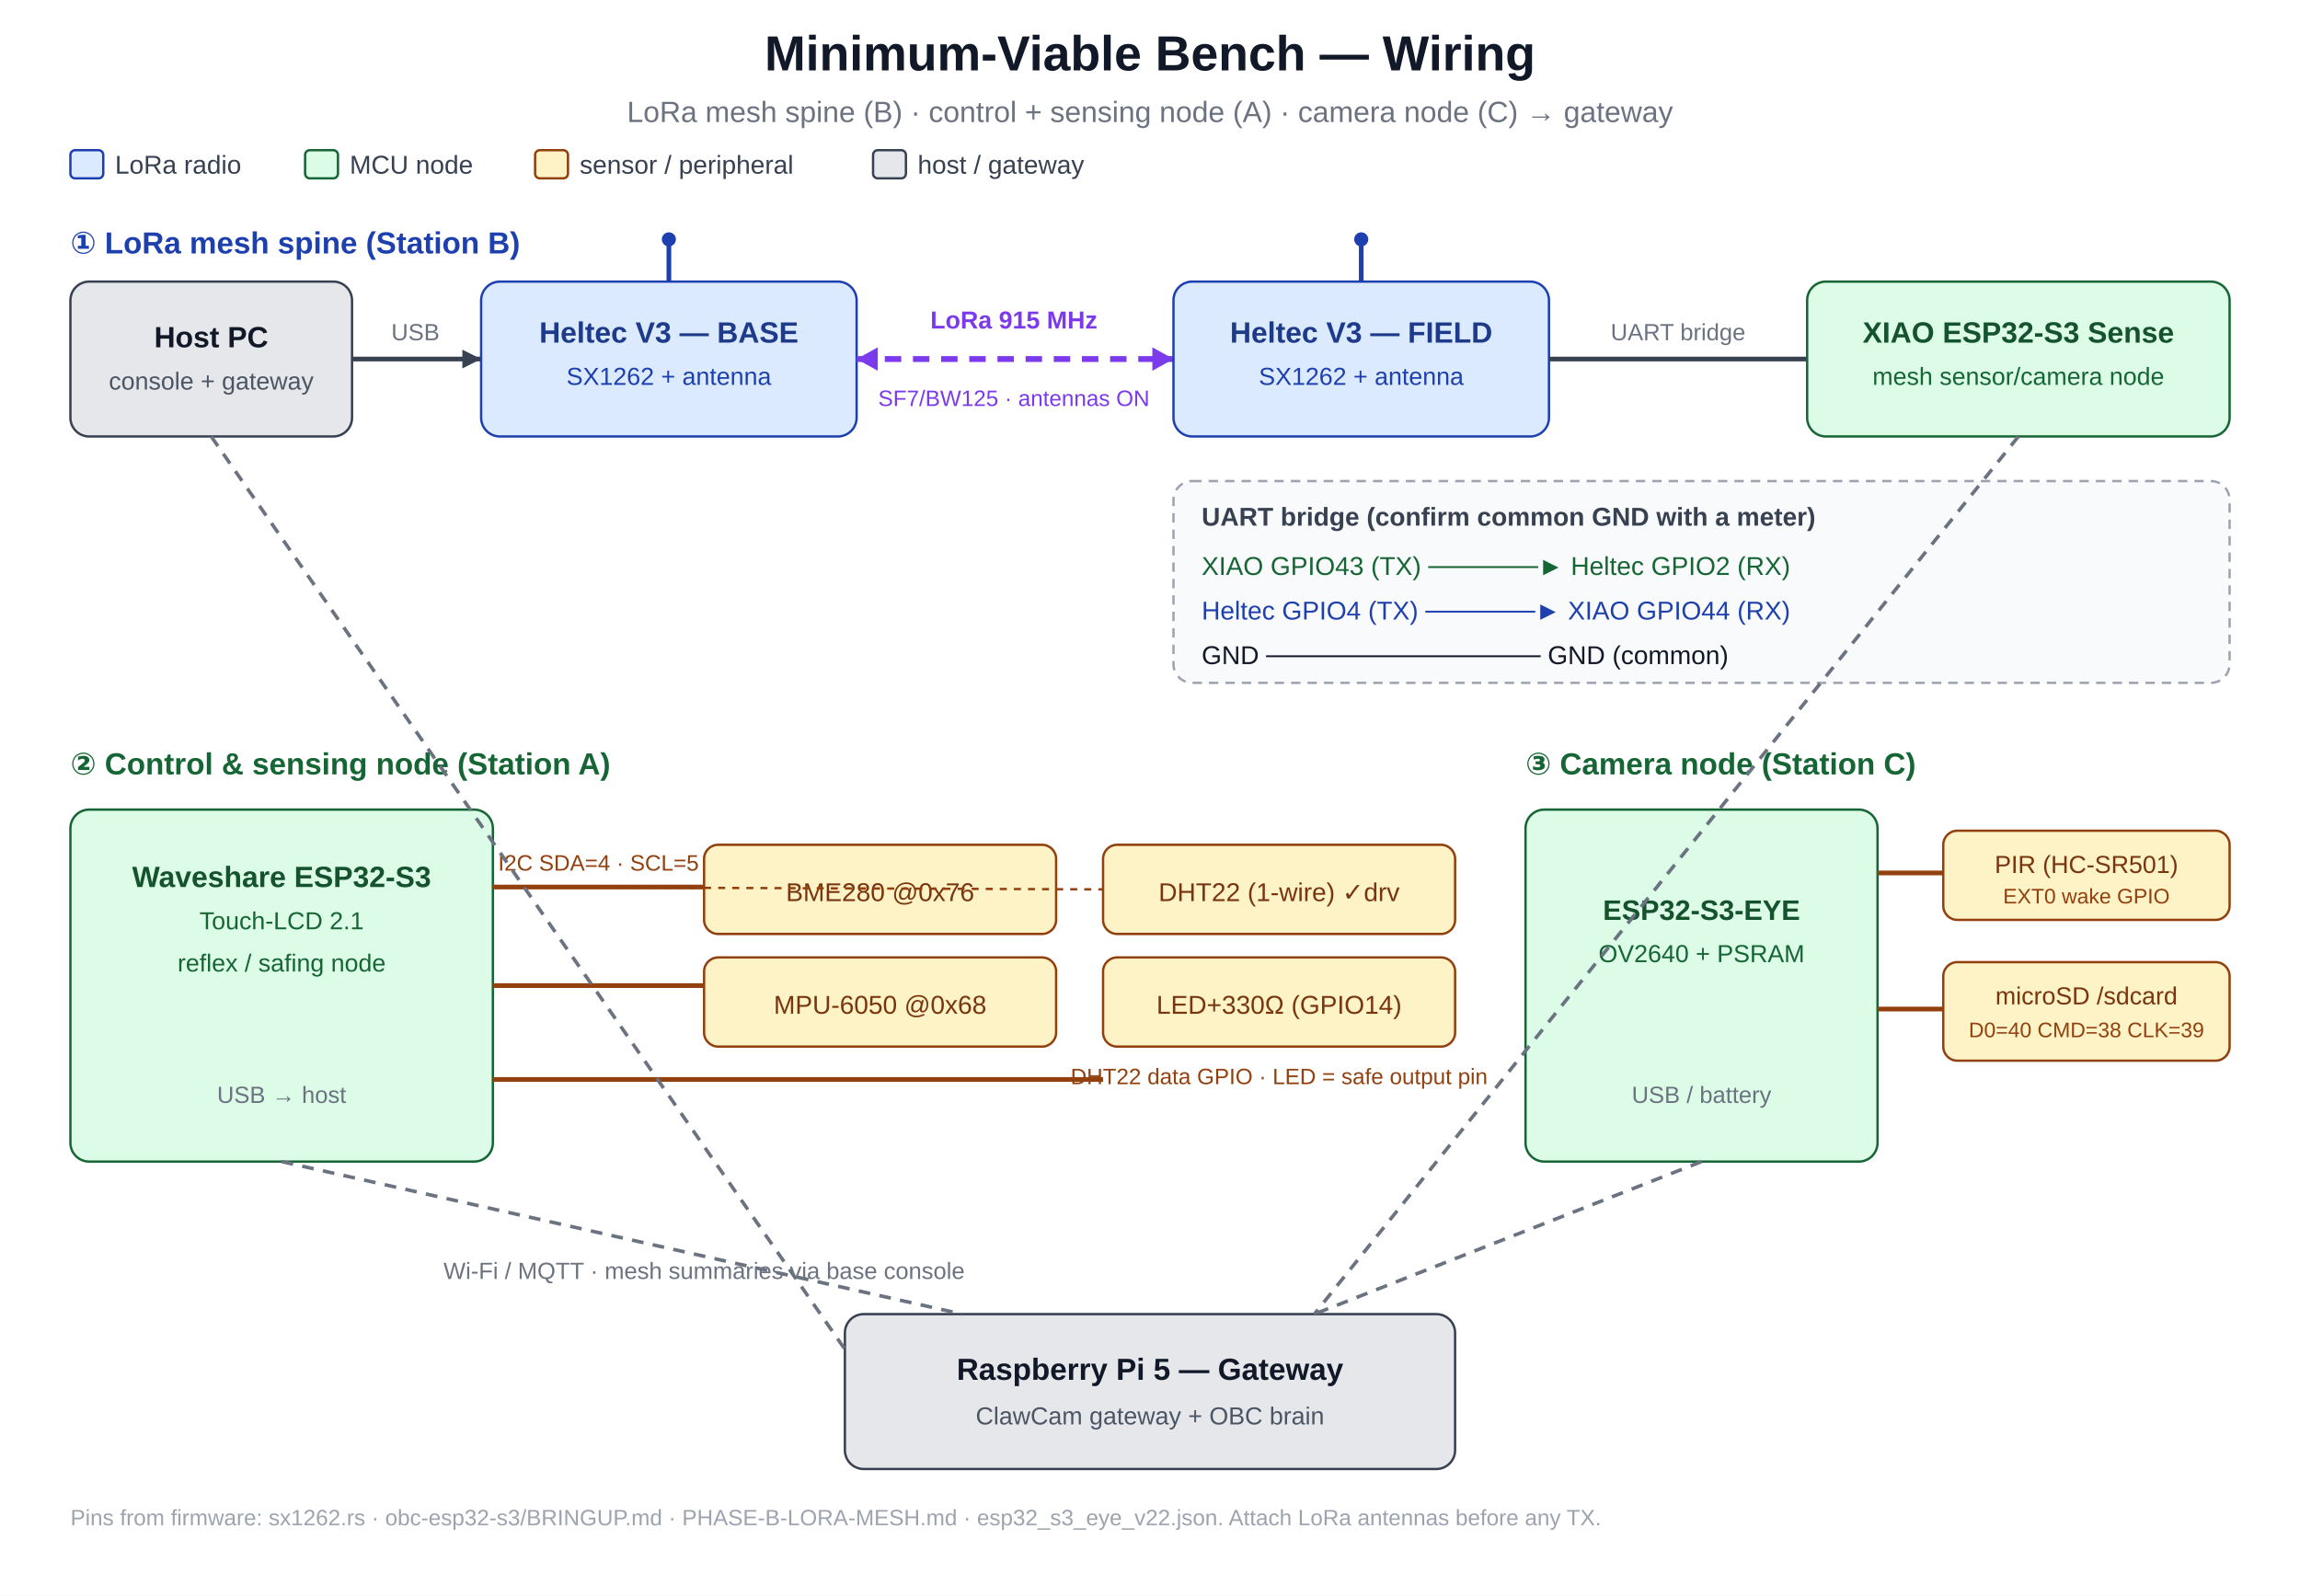
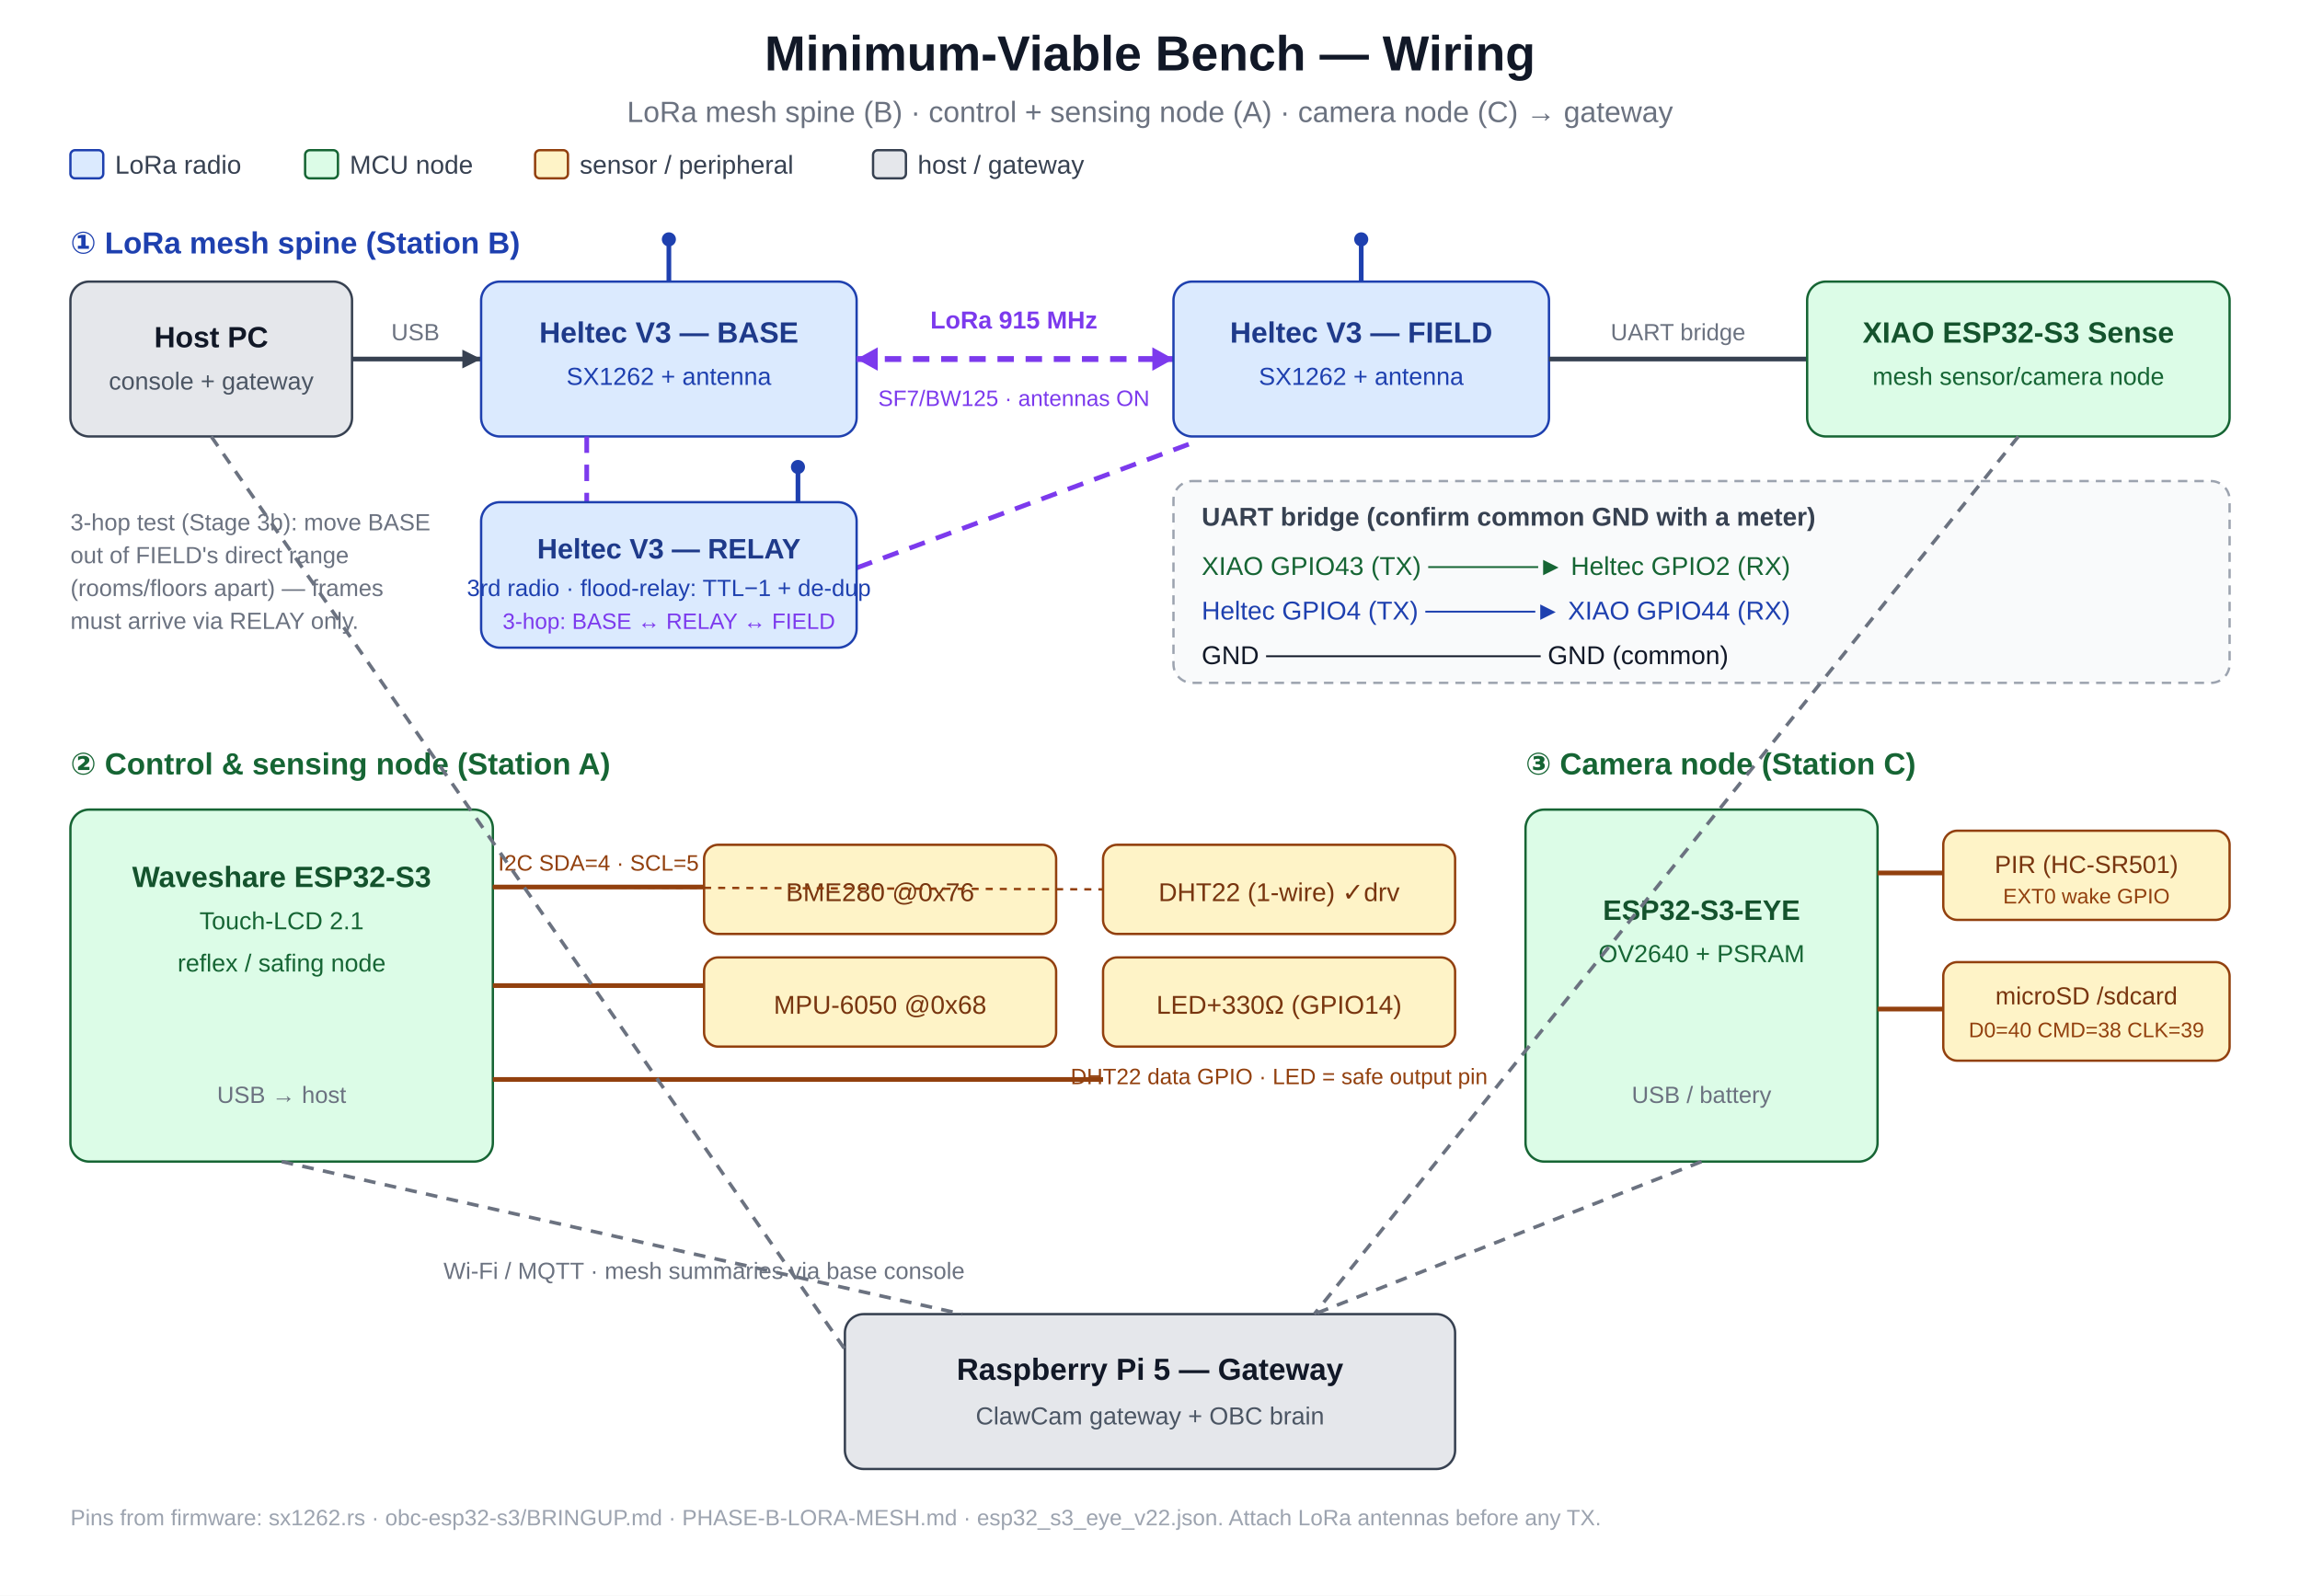
<svg xmlns="http://www.w3.org/2000/svg" viewBox="0 0 980 680" font-family="Segoe UI, Arial, sans-serif">
  <rect x="0" y="0" width="980" height="680" fill="#ffffff" />
  <text x="490" y="30" text-anchor="middle" font-size="21" font-weight="700" fill="#111827">Minimum-Viable Bench — Wiring</text>
  <text x="490" y="52" text-anchor="middle" font-size="12.5" fill="#6b7280">LoRa mesh spine (B) · control + sensing node (A) · camera node (C) → gateway</text>
  <g font-size="11" fill="#374151">
    <rect x="30" y="64" width="14" height="12" rx="2" fill="#dbeafe" stroke="#1e40af" />
    <text x="49" y="74">LoRa radio</text>
    <rect x="130" y="64" width="14" height="12" rx="2" fill="#dcfce7" stroke="#166534" />
    <text x="149" y="74">MCU node</text>
    <rect x="228" y="64" width="14" height="12" rx="2" fill="#fef3c7" stroke="#92400e" />
    <text x="247" y="74">sensor / peripheral</text>
    <rect x="372" y="64" width="14" height="12" rx="2" fill="#e5e7eb" stroke="#374151" />
    <text x="391" y="74">host / gateway</text>
  </g>
  <text x="30" y="108" font-size="13" font-weight="700" fill="#1e40af">① LoRa mesh spine (Station B)</text>
  <rect x="30" y="120" width="120" height="66" rx="8" fill="#e5e7eb" stroke="#374151" />
  <text x="90" y="148" text-anchor="middle" font-size="12.5" font-weight="600" fill="#111827">Host PC</text>
  <text x="90" y="166" text-anchor="middle" font-size="10.5" fill="#4b5563">console + gateway</text>
  <line x1="150" y1="153" x2="205" y2="153" stroke="#374151" stroke-width="2" />
  <polygon points="205,153 197,149 197,157" fill="#374151" />
  <text x="177" y="145" text-anchor="middle" font-size="10" fill="#6b7280">USB</text>
  <rect x="205" y="120" width="160" height="66" rx="8" fill="#dbeafe" stroke="#1e40af" />
  <line x1="285" y1="120" x2="285" y2="104" stroke="#1e40af" stroke-width="2" />
  <circle cx="285" cy="102" r="3" fill="#1e40af" />
  <text x="285" y="146" text-anchor="middle" font-size="12.5" font-weight="700" fill="#1e3a8a">Heltec V3 — BASE</text>
  <text x="285" y="164" text-anchor="middle" font-size="10.5" fill="#1e40af">SX1262 + antenna</text>
  <line x1="365" y1="153" x2="500" y2="153" stroke="#7c3aed" stroke-width="2.5" stroke-dasharray="7 5" />
  <polygon points="500,153 491,148 491,158" fill="#7c3aed" />
  <polygon points="365,153 374,148 374,158" fill="#7c3aed" />
  <text x="432" y="140" text-anchor="middle" font-size="10.5" font-weight="600" fill="#7c3aed">LoRa 915 MHz</text>
  <text x="432" y="173" text-anchor="middle" font-size="9.5" fill="#7c3aed">SF7/BW125 · antennas ON</text>
  <rect x="500" y="120" width="160" height="66" rx="8" fill="#dbeafe" stroke="#1e40af" />
  <line x1="580" y1="120" x2="580" y2="104" stroke="#1e40af" stroke-width="2" />
  <circle cx="580" cy="102" r="3" fill="#1e40af" />
  <text x="580" y="146" text-anchor="middle" font-size="12.5" font-weight="700" fill="#1e3a8a">Heltec V3 — FIELD</text>
  <text x="580" y="164" text-anchor="middle" font-size="10.5" fill="#1e40af">SX1262 + antenna</text>
  <line x1="660" y1="153" x2="770" y2="153" stroke="#374151" stroke-width="2" />
  <text x="715" y="145" text-anchor="middle" font-size="10" fill="#6b7280">UART bridge</text>
  <rect x="770" y="120" width="180" height="66" rx="8" fill="#dcfce7" stroke="#166534" />
  <text x="860" y="146" text-anchor="middle" font-size="12.5" font-weight="700" fill="#14532d">XIAO ESP32-S3 Sense</text>
  <text x="860" y="164" text-anchor="middle" font-size="10.5" fill="#166534">mesh sensor/camera node</text>
+   <line x1="250" y1="186" x2="250" y2="214" stroke="#7c3aed" stroke-width="2" stroke-dasharray="7 5" />
+   <line x1="365" y1="242" x2="510" y2="188" stroke="#7c3aed" stroke-width="2" stroke-dasharray="7 5" />
+   <rect x="205" y="214" width="160" height="62" rx="8" fill="#dbeafe" stroke="#1e40af" />
+   <line x1="340" y1="214" x2="340" y2="201" stroke="#1e40af" stroke-width="2" />
+   <circle cx="340" cy="199" r="3" fill="#1e40af" />
+   <text x="285" y="238" text-anchor="middle" font-size="12" font-weight="700" fill="#1e3a8a">Heltec V3 — RELAY</text>
+   <text x="285" y="254" text-anchor="middle" font-size="10" fill="#1e40af">3rd radio · flood-relay: TTL−1 + de-dup</text>
+   <text x="285" y="268" text-anchor="middle" font-size="9.5" fill="#7c3aed">3-hop: BASE ↔ RELAY ↔ FIELD</text>
+   <text x="30" y="226" font-size="10" fill="#6b7280">3-hop test (Stage 3b): move BASE</text>
+   <text x="30" y="240" font-size="10" fill="#6b7280">out of FIELD's direct range</text>
+   <text x="30" y="254" font-size="10" fill="#6b7280">(rooms/floors apart) — frames</text>
+   <text x="30" y="268" font-size="10" fill="#6b7280">must arrive via RELAY only.</text>
  <rect x="500" y="205" width="450" height="86" rx="8" fill="#f9fafb" stroke="#9ca3af" stroke-dasharray="4 3" />
  <text x="512" y="224" font-size="11" font-weight="700" fill="#374151">UART bridge (confirm common GND with a meter)</text>
  <text x="512" y="245" font-size="11" fill="#166534">XIAO GPIO43 (TX)  ──────►  Heltec GPIO2 (RX)</text>
  <text x="512" y="264" font-size="11" fill="#1e40af">Heltec GPIO4 (TX)  ──────►  XIAO GPIO44 (RX)</text>
  <text x="512" y="283" font-size="11" fill="#111827">GND  ───────────────  GND  (common)</text>
  <text x="30" y="330" font-size="13" font-weight="700" fill="#166534">② Control &amp; sensing node (Station A)</text>
  <rect x="30" y="345" width="180" height="150" rx="8" fill="#dcfce7" stroke="#166534" />
  <text x="120" y="378" text-anchor="middle" font-size="12.5" font-weight="700" fill="#14532d">Waveshare ESP32-S3</text>
  <text x="120" y="396" text-anchor="middle" font-size="10.5" fill="#166534">Touch-LCD 2.1</text>
  <text x="120" y="414" text-anchor="middle" font-size="10.5" fill="#166534">reflex / safing node</text>
  <text x="120" y="470" text-anchor="middle" font-size="10" fill="#6b7280">USB → host</text>
  <line x1="210" y1="378" x2="300" y2="378" stroke="#92400e" stroke-width="2" />
  <text x="255" y="371" text-anchor="middle" font-size="9.5" fill="#92400e">I2C SDA=4 · SCL=5</text>
  <rect x="300" y="360" width="150" height="38" rx="6" fill="#fef3c7" stroke="#92400e" />
  <text x="375" y="384" text-anchor="middle" font-size="11" fill="#78350f">BME280  @0x76</text>
  <line x1="210" y1="420" x2="300" y2="420" stroke="#92400e" stroke-width="2" />
  <rect x="300" y="408" width="150" height="38" rx="6" fill="#fef3c7" stroke="#92400e" />
  <text x="375" y="432" text-anchor="middle" font-size="11" fill="#78350f">MPU-6050  @0x68</text>
  <line x1="210" y1="460" x2="470" y2="460" stroke="#92400e" stroke-width="2" />
  <rect x="470" y="360" width="150" height="38" rx="6" fill="#fef3c7" stroke="#92400e" />
  <text x="545" y="384" text-anchor="middle" font-size="11" fill="#78350f">DHT22 (1-wire) ✓drv</text>
  <line x1="210" y1="378" x2="470" y2="379" stroke="#92400e" stroke-width="1" stroke-dasharray="3 3" />
  <rect x="470" y="408" width="150" height="38" rx="6" fill="#fef3c7" stroke="#92400e" />
  <text x="545" y="432" text-anchor="middle" font-size="11" fill="#78350f">LED+330Ω (GPIO14)</text>
  <text x="545" y="462" text-anchor="middle" font-size="9.5" fill="#92400e">DHT22 data GPIO · LED = safe output pin</text>
  <text x="650" y="330" font-size="13" font-weight="700" fill="#166534">③ Camera node (Station C)</text>
  <rect x="650" y="345" width="150" height="150" rx="8" fill="#dcfce7" stroke="#166534" />
  <text x="725" y="392" text-anchor="middle" font-size="12" font-weight="700" fill="#14532d">ESP32-S3-EYE</text>
  <text x="725" y="410" text-anchor="middle" font-size="10.5" fill="#166534">OV2640 + PSRAM</text>
  <text x="725" y="470" text-anchor="middle" font-size="10" fill="#6b7280">USB / battery</text>
  <line x1="800" y1="372" x2="828" y2="372" stroke="#92400e" stroke-width="2" />
  <rect x="828" y="354" width="122" height="38" rx="6" fill="#fef3c7" stroke="#92400e" />
  <text x="889" y="372" text-anchor="middle" font-size="10.5" fill="#78350f">PIR (HC-SR501)</text>
  <text x="889" y="385" text-anchor="middle" font-size="9" fill="#92400e">EXT0 wake GPIO</text>
  <line x1="800" y1="430" x2="828" y2="430" stroke="#92400e" stroke-width="2" />
  <rect x="828" y="410" width="122" height="42" rx="6" fill="#fef3c7" stroke="#92400e" />
  <text x="889" y="428" text-anchor="middle" font-size="10.5" fill="#78350f">microSD /sdcard</text>
  <text x="889" y="442" text-anchor="middle" font-size="9" fill="#92400e">D0=40 CMD=38 CLK=39</text>
  <rect x="360" y="560" width="260" height="66" rx="8" fill="#e5e7eb" stroke="#374151" />
  <text x="490" y="588" text-anchor="middle" font-size="13" font-weight="700" fill="#111827">Raspberry Pi 5 — Gateway</text>
  <text x="490" y="607" text-anchor="middle" font-size="10.5" fill="#4b5563">ClawCam gateway + OBC brain</text>
  <line x1="120" y1="495" x2="410" y2="560" stroke="#6b7280" stroke-width="1.5" stroke-dasharray="5 4" />
  <line x1="860" y1="186" x2="560" y2="560" stroke="#6b7280" stroke-width="1.5" stroke-dasharray="5 4" />
  <line x1="725" y1="495" x2="560" y2="560" stroke="#6b7280" stroke-width="1.5" stroke-dasharray="5 4" />
  <line x1="90" y1="186" x2="360" y2="575" stroke="#6b7280" stroke-width="1.5" stroke-dasharray="5 4" />
  <text x="300" y="545" text-anchor="middle" font-size="10" fill="#6b7280">Wi-Fi / MQTT · mesh summaries via base console</text>
  <text x="30" y="650" font-size="9.5" fill="#9ca3af">Pins from firmware: sx1262.rs · obc-esp32-s3/BRINGUP.md · PHASE-B-LORA-MESH.md · esp32_s3_eye_v22.json.  Attach LoRa antennas before any TX.</text>
</svg>
